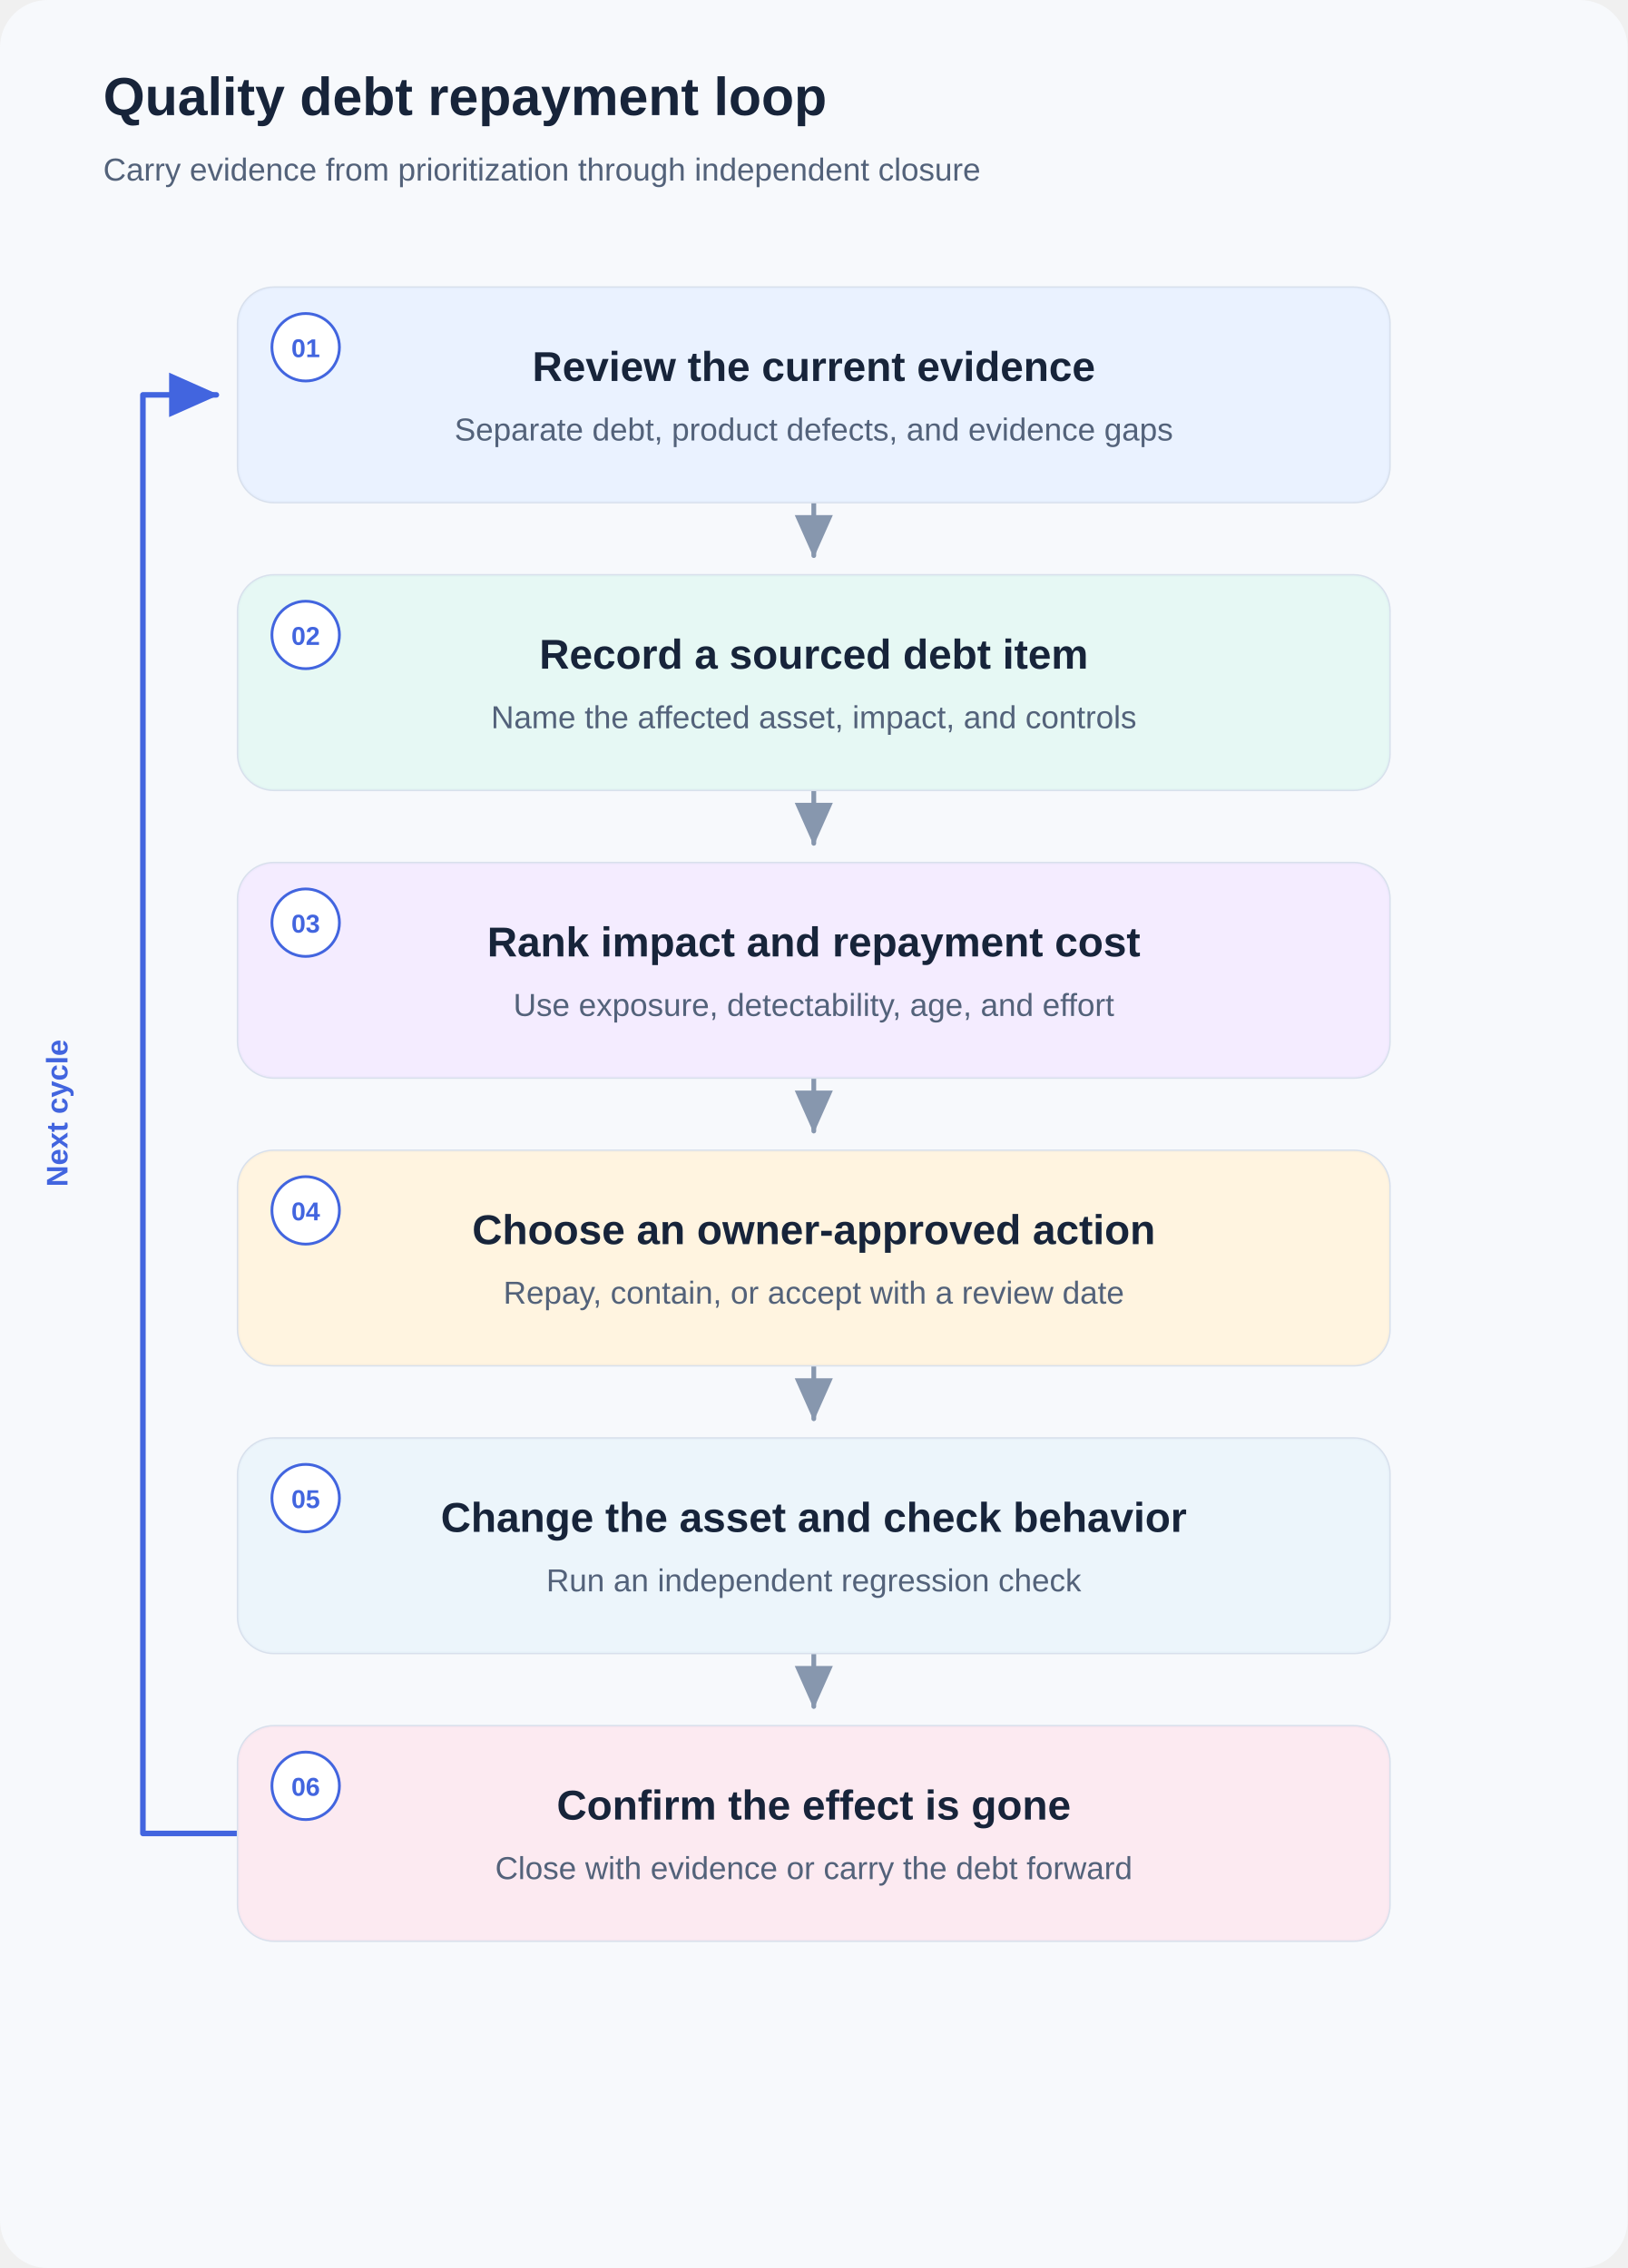
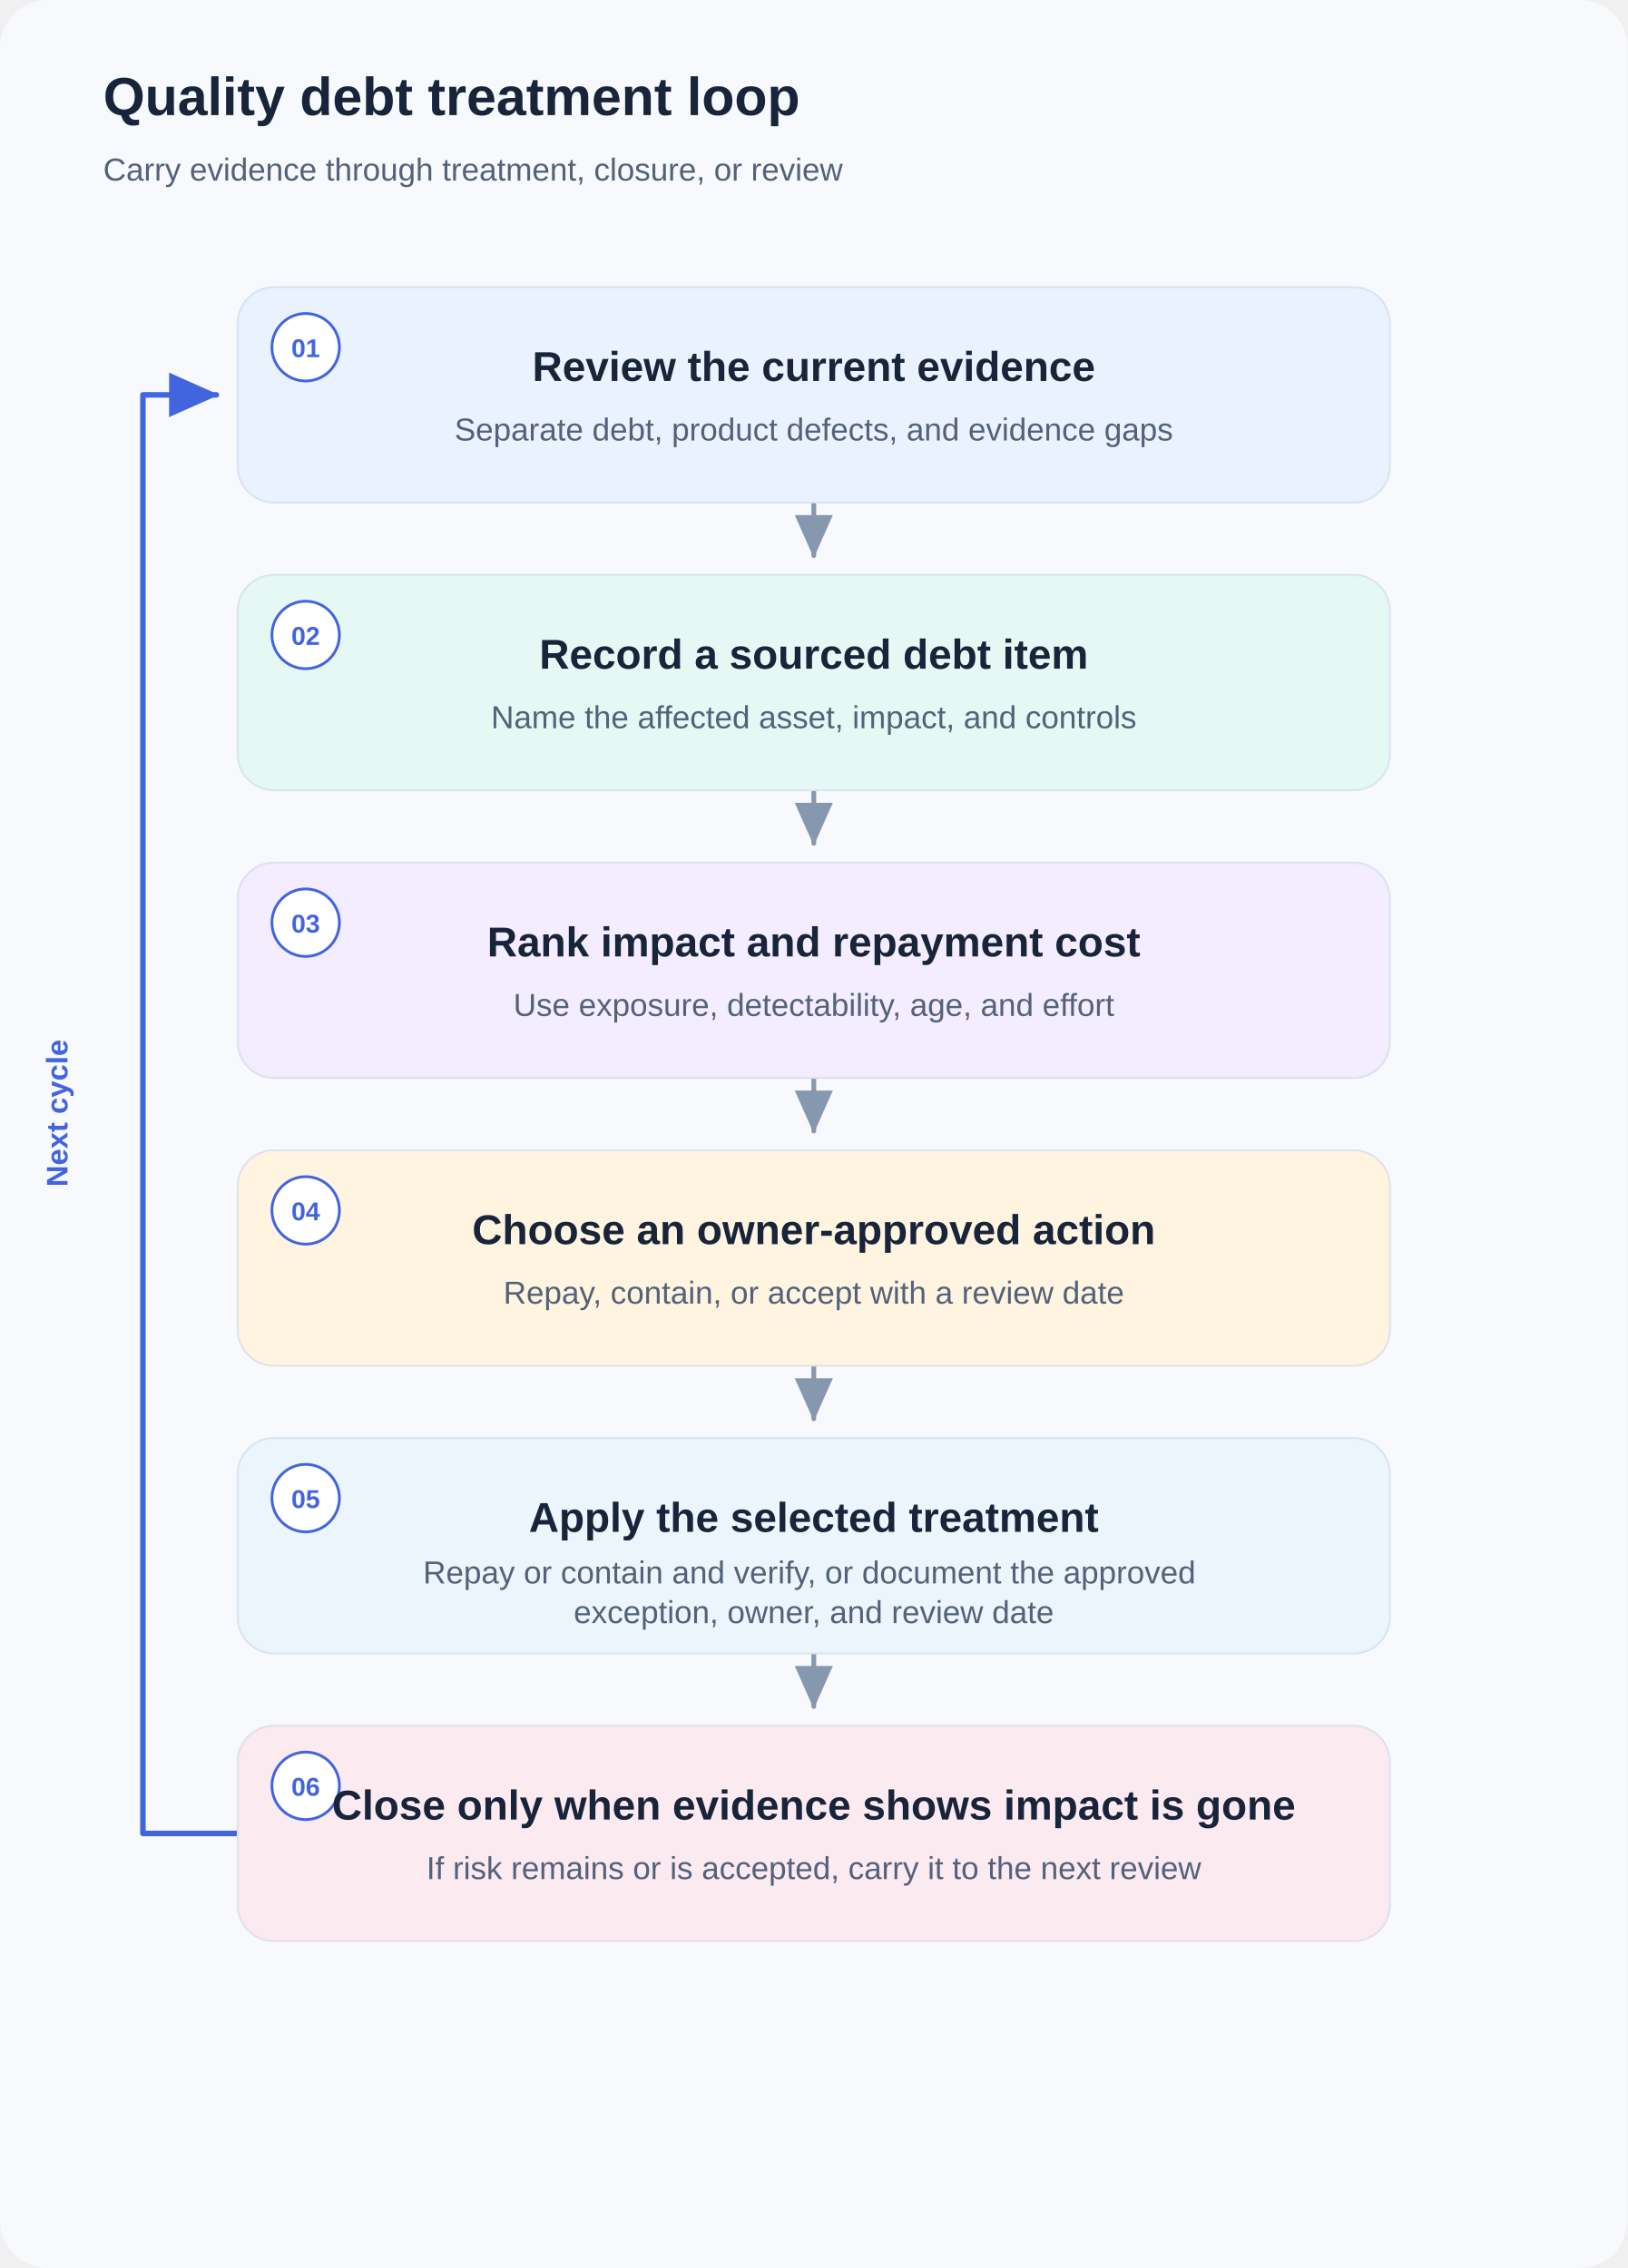
<svg xmlns="http://www.w3.org/2000/svg" width="820" height="1143" viewBox="0 0 820 1143" role="img" aria-labelledby="title desc">
  <defs>
    <marker id="arrow" markerWidth="10" markerHeight="8" refX="8.5" refY="4" orient="auto">
      <path d="M0,0 L9,4 L0,8 Z" fill="#8797ae" />
    </marker>
    <marker id="loop-arrow" markerWidth="10" markerHeight="8" refX="8.5" refY="4" orient="auto">
      <path d="M0,0 L9,4 L0,8 Z" fill="#4265df" />
    </marker>
  </defs>
  <rect width="820" height="1143" rx="24" fill="#f7f9fc" />
-   <text x="52" y="58" fill="#17243a" font-family="Arial, 'Noto Sans SC', 'PingFang SC', sans-serif" font-size="27" font-weight="700">Quality debt repayment loop</text>
-   <text x="52" y="91" fill="#53627a" font-family="Arial, 'Noto Sans SC', 'PingFang SC', sans-serif" font-size="16">Carry evidence from prioritization through independent closure</text>
+   <text x="52" y="58" fill="#17243a" font-family="Arial, 'Noto Sans SC', 'PingFang SC', sans-serif" font-size="27" font-weight="700">Quality debt treatment loop</text>
+   <text x="52" y="91" fill="#53627a" font-family="Arial, 'Noto Sans SC', 'PingFang SC', sans-serif" font-size="16">Carry evidence through treatment, closure, or review</text>
  <path d="M410 253 V280" fill="none" stroke="#8797ae" stroke-width="2.4" stroke-linecap="round" marker-end="url(#arrow)" />
  <path d="M410 398 V425" fill="none" stroke="#8797ae" stroke-width="2.4" stroke-linecap="round" marker-end="url(#arrow)" />
  <path d="M410 543 V570" fill="none" stroke="#8797ae" stroke-width="2.4" stroke-linecap="round" marker-end="url(#arrow)" />
  <path d="M410 688 V715" fill="none" stroke="#8797ae" stroke-width="2.4" stroke-linecap="round" marker-end="url(#arrow)" />
  <path d="M410 833 V860" fill="none" stroke="#8797ae" stroke-width="2.4" stroke-linecap="round" marker-end="url(#arrow)" />
  <path d="M120 924 H72 V199 H109" fill="none" stroke="#4265df" stroke-width="2.8" stroke-linecap="round" stroke-linejoin="round" marker-end="url(#loop-arrow)" />
  <text x="34" y="561" transform="rotate(-90 34 561)" text-anchor="middle" fill="#4265df" font-family="Arial, sans-serif" font-size="15" font-weight="700">Next cycle</text>
  <g>
    <rect x="120" y="145" width="580" height="108" rx="18" fill="#fff" stroke="#d8e0ec" stroke-width="1.4" />
    <rect x="120" y="145" width="580" height="108" rx="18" fill="#e8f0ff" fill-opacity="0.88" />
    <circle cx="154" cy="175" r="17" fill="#fff" stroke="#4265df" stroke-width="1.4" />
    <text x="154" y="180" text-anchor="middle" fill="#4265df" font-family="Arial, sans-serif" font-size="13" font-weight="700">01</text>
    <text x="410" y="192" text-anchor="middle" fill="#17243a" font-family="Arial, 'Noto Sans SC', 'PingFang SC', sans-serif" font-size="21" font-weight="700">Review the current evidence</text>
    <text x="410" y="222" text-anchor="middle" fill="#53627a" font-family="Arial, 'Noto Sans SC', 'PingFang SC', sans-serif" font-size="16">Separate debt, product defects, and evidence gaps</text>
  </g>
  <g>
    <rect x="120" y="290" width="580" height="108" rx="18" fill="#fff" stroke="#d8e0ec" stroke-width="1.4" />
    <rect x="120" y="290" width="580" height="108" rx="18" fill="#e3f7f3" fill-opacity="0.88" />
    <circle cx="154" cy="320" r="17" fill="#fff" stroke="#4265df" stroke-width="1.4" />
    <text x="154" y="325" text-anchor="middle" fill="#4265df" font-family="Arial, sans-serif" font-size="13" font-weight="700">02</text>
    <text x="410" y="337" text-anchor="middle" fill="#17243a" font-family="Arial, 'Noto Sans SC', 'PingFang SC', sans-serif" font-size="21" font-weight="700">Record a sourced debt item</text>
    <text x="410" y="367" text-anchor="middle" fill="#53627a" font-family="Arial, 'Noto Sans SC', 'PingFang SC', sans-serif" font-size="16">Name the affected asset, impact, and controls</text>
  </g>
  <g>
    <rect x="120" y="435" width="580" height="108" rx="18" fill="#fff" stroke="#d8e0ec" stroke-width="1.4" />
    <rect x="120" y="435" width="580" height="108" rx="18" fill="#f3eaff" fill-opacity="0.88" />
    <circle cx="154" cy="465" r="17" fill="#fff" stroke="#4265df" stroke-width="1.4" />
    <text x="154" y="470" text-anchor="middle" fill="#4265df" font-family="Arial, sans-serif" font-size="13" font-weight="700">03</text>
    <text x="410" y="482" text-anchor="middle" fill="#17243a" font-family="Arial, 'Noto Sans SC', 'PingFang SC', sans-serif" font-size="21" font-weight="700">Rank impact and repayment cost</text>
    <text x="410" y="512" text-anchor="middle" fill="#53627a" font-family="Arial, 'Noto Sans SC', 'PingFang SC', sans-serif" font-size="16">Use exposure, detectability, age, and effort</text>
  </g>
  <g>
    <rect x="120" y="580" width="580" height="108" rx="18" fill="#fff" stroke="#d8e0ec" stroke-width="1.4" />
    <rect x="120" y="580" width="580" height="108" rx="18" fill="#fff3dc" fill-opacity="0.88" />
    <circle cx="154" cy="610" r="17" fill="#fff" stroke="#4265df" stroke-width="1.4" />
    <text x="154" y="615" text-anchor="middle" fill="#4265df" font-family="Arial, sans-serif" font-size="13" font-weight="700">04</text>
    <text x="410" y="627" text-anchor="middle" fill="#17243a" font-family="Arial, 'Noto Sans SC', 'PingFang SC', sans-serif" font-size="21" font-weight="700">Choose an owner-approved action</text>
    <text x="410" y="657" text-anchor="middle" fill="#53627a" font-family="Arial, 'Noto Sans SC', 'PingFang SC', sans-serif" font-size="16">Repay, contain, or accept with a review date</text>
  </g>
  <g>
    <rect x="120" y="725" width="580" height="108" rx="18" fill="#fff" stroke="#d8e0ec" stroke-width="1.4" />
    <rect x="120" y="725" width="580" height="108" rx="18" fill="#eaf4fb" fill-opacity="0.88" />
    <circle cx="154" cy="755" r="17" fill="#fff" stroke="#4265df" stroke-width="1.4" />
    <text x="154" y="760" text-anchor="middle" fill="#4265df" font-family="Arial, sans-serif" font-size="13" font-weight="700">05</text>
-     <text x="410" y="772" text-anchor="middle" fill="#17243a" font-family="Arial, 'Noto Sans SC', 'PingFang SC', sans-serif" font-size="21" font-weight="700">Change the asset and check behavior</text>
-     <text x="410" y="802" text-anchor="middle" fill="#53627a" font-family="Arial, 'Noto Sans SC', 'PingFang SC', sans-serif" font-size="16">Run an independent regression check</text>
+     <text x="410" y="772" text-anchor="middle" fill="#17243a" font-family="Arial, 'Noto Sans SC', 'PingFang SC', sans-serif" font-size="21" font-weight="700">Apply the selected treatment</text>
+     <text x="410" y="798" text-anchor="middle" fill="#53627a" font-family="Arial, 'Noto Sans SC', 'PingFang SC', sans-serif" font-size="16">
+       <tspan x="410">Repay or contain and verify, or document the approved</tspan>
+       <tspan x="410" dy="20">exception, owner, and review date</tspan>
+     </text>
  </g>
  <g>
    <rect x="120" y="870" width="580" height="108" rx="18" fill="#fff" stroke="#d8e0ec" stroke-width="1.4" />
    <rect x="120" y="870" width="580" height="108" rx="18" fill="#fce8ef" fill-opacity="0.88" />
    <circle cx="154" cy="900" r="17" fill="#fff" stroke="#4265df" stroke-width="1.4" />
    <text x="154" y="905" text-anchor="middle" fill="#4265df" font-family="Arial, sans-serif" font-size="13" font-weight="700">06</text>
-     <text x="410" y="917" text-anchor="middle" fill="#17243a" font-family="Arial, 'Noto Sans SC', 'PingFang SC', sans-serif" font-size="21" font-weight="700">Confirm the effect is gone</text>
-     <text x="410" y="947" text-anchor="middle" fill="#53627a" font-family="Arial, 'Noto Sans SC', 'PingFang SC', sans-serif" font-size="16">Close with evidence or carry the debt forward</text>
+     <text x="410" y="917" text-anchor="middle" fill="#17243a" font-family="Arial, 'Noto Sans SC', 'PingFang SC', sans-serif" font-size="21" font-weight="700">Close only when evidence shows impact is gone</text>
+     <text x="410" y="947" text-anchor="middle" fill="#53627a" font-family="Arial, 'Noto Sans SC', 'PingFang SC', sans-serif" font-size="16">If risk remains or is accepted, carry it to the next review</text>
  </g>
</svg>
